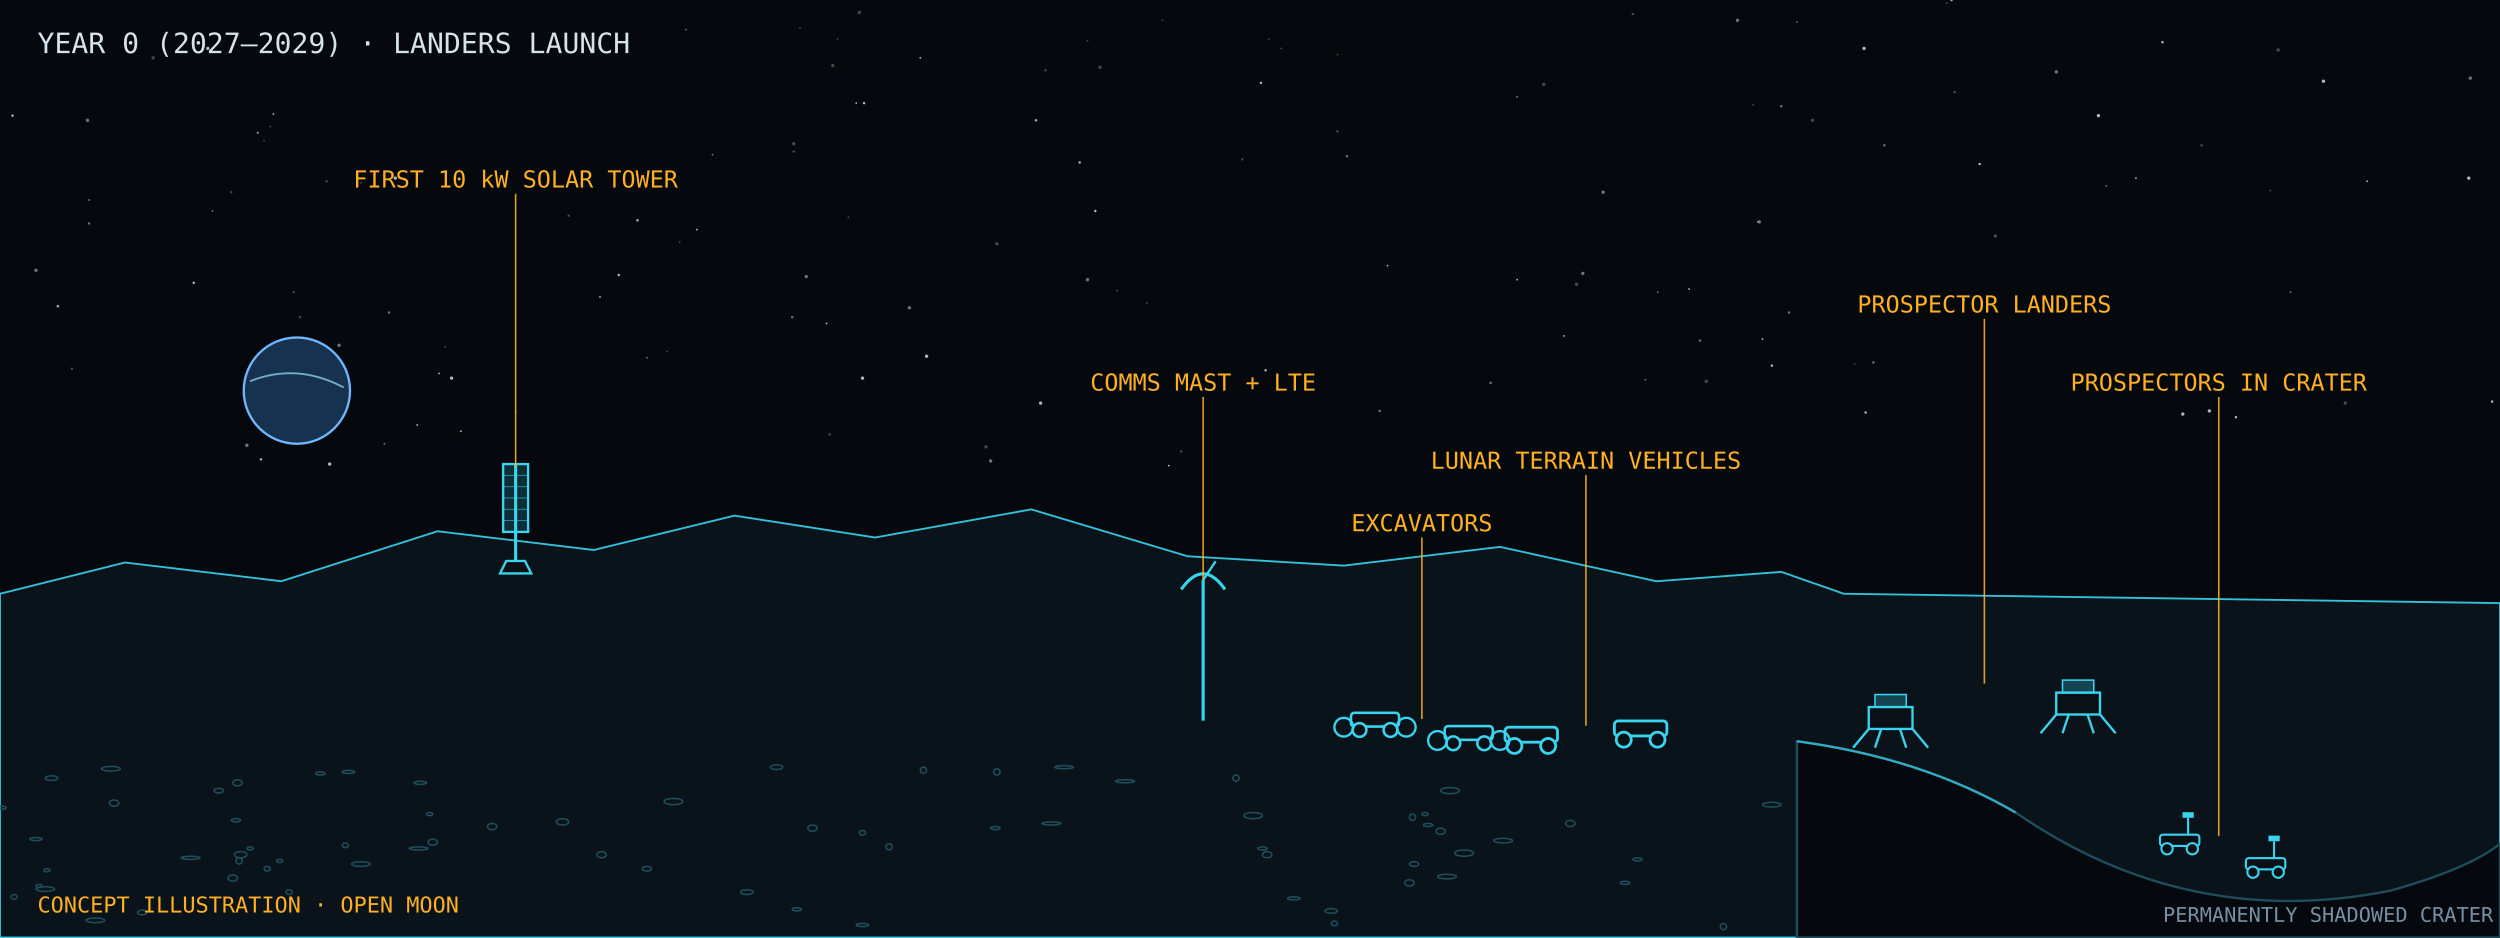
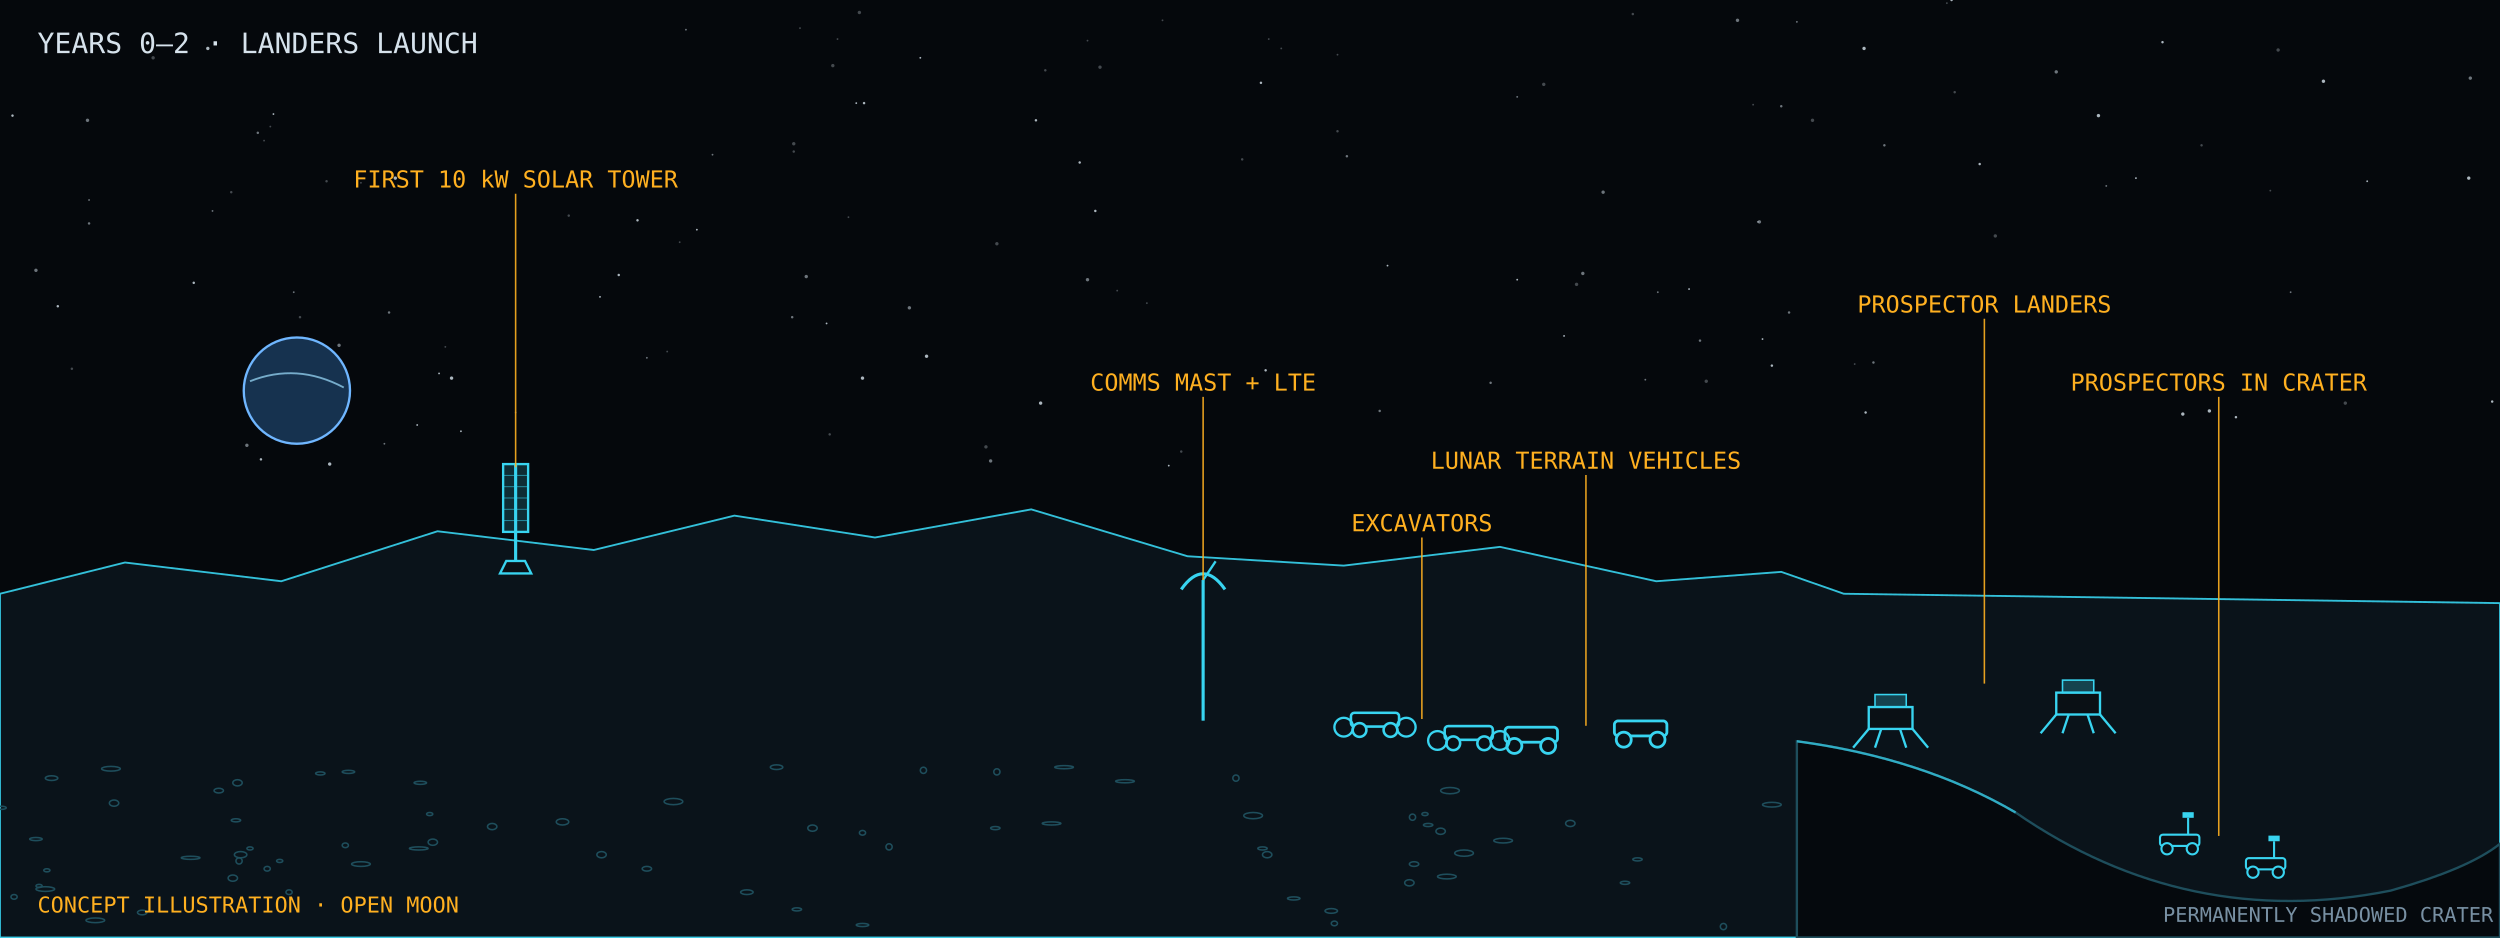
- <svg xmlns="http://www.w3.org/2000/svg" viewBox="0 0 1600 600" width="1600" height="600" role="img" aria-label="Concept illustration of the Open Moon base: YEAR 0 (2027–2029) · LANDERS LAUNCH">
+ <svg xmlns="http://www.w3.org/2000/svg" viewBox="0 0 1600 600" width="1600" height="600" role="img" aria-label="Concept illustration of the Open Moon base: YEARS 0–2 · LANDERS LAUNCH">
  <rect width="1600" height="600" fill="#05080c" />
  <circle cx="663" cy="77" r="0.8" fill="#d6e2ec" opacity="0.8" />
  <circle cx="98" cy="37" r="1.1" fill="#d6e2ec" opacity="0.3" />
  <circle cx="748" cy="298" r="0.6" fill="#d6e2ec" opacity="0.8" />
  <circle cx="439" cy="19" r="0.6" fill="#d6e2ec" opacity="0.5" />
  <circle cx="856" cy="35" r="0.6" fill="#d6e2ec" opacity="0.3" />
  <circle cx="1128" cy="217" r="0.6" fill="#d6e2ec" opacity="0.8" />
  <circle cx="253" cy="114" r="1.1" fill="#d6e2ec" opacity="0.8" />
  <circle cx="1193" cy="31" r="1.1" fill="#d6e2ec" opacity="0.8" />
  <circle cx="812" cy="25" r="0.6" fill="#d6e2ec" opacity="0.3" />
  <circle cx="1140" cy="68" r="0.8" fill="#d6e2ec" opacity="0.5" />
  <circle cx="295" cy="276" r="0.6" fill="#d6e2ec" opacity="0.8" />
  <circle cx="631" cy="286" r="1.1" fill="#d6e2ec" opacity="0.3" />
  <circle cx="211" cy="297" r="1.1" fill="#d6e2ec" opacity="0.8" />
  <circle cx="384" cy="190" r="0.6" fill="#d6e2ec" opacity="0.8" />
  <circle cx="1458" cy="32" r="1.1" fill="#d6e2ec" opacity="0.3" />
  <circle cx="1267" cy="105" r="0.8" fill="#d6e2ec" opacity="0.8" />
  <circle cx="1088" cy="218" r="0.8" fill="#d6e2ec" opacity="0.5" />
  <circle cx="1199" cy="232" r="0.8" fill="#d6e2ec" opacity="0.5" />
  <circle cx="508" cy="92" r="1.1" fill="#d6e2ec" opacity="0.3" />
  <circle cx="167" cy="294" r="0.8" fill="#d6e2ec" opacity="0.8" />
  <circle cx="1013" cy="175" r="1.1" fill="#d6e2ec" opacity="0.5" />
  <circle cx="589" cy="37" r="0.6" fill="#d6e2ec" opacity="0.8" />
  <circle cx="856" cy="84" r="0.8" fill="#d6e2ec" opacity="0.3" />
  <circle cx="1001" cy="215" r="0.6" fill="#d6e2ec" opacity="0.8" />
  <circle cx="158" cy="285" r="1.1" fill="#d6e2ec" opacity="0.5" />
  <circle cx="696" cy="179" r="1.1" fill="#d6e2ec" opacity="0.5" />
  <circle cx="1187" cy="233" r="0.6" fill="#d6e2ec" opacity="0.3" />
  <circle cx="552" cy="242" r="1.1" fill="#d6e2ec" opacity="0.8" />
  <circle cx="133" cy="31" r="1.1" fill="#d6e2ec" opacity="0.8" />
  <circle cx="634" cy="295" r="1.1" fill="#d6e2ec" opacity="0.5" />
  <circle cx="582" cy="197" r="1.1" fill="#d6e2ec" opacity="0.5" />
  <circle cx="46" cy="236" r="0.8" fill="#d6e2ec" opacity="0.3" />
  <circle cx="1251" cy="59" r="0.8" fill="#d6e2ec" opacity="0.3" />
  <circle cx="446" cy="147" r="0.6" fill="#d6e2ec" opacity="0.8" />
  <circle cx="507" cy="203" r="0.8" fill="#d6e2ec" opacity="0.5" />
  <circle cx="165" cy="85" r="0.8" fill="#d6e2ec" opacity="0.5" />
  <circle cx="1125" cy="142" r="0.6" fill="#d6e2ec" opacity="0.5" />
  <circle cx="1126" cy="142" r="1.1" fill="#d6e2ec" opacity="0.5" />
  <circle cx="734" cy="194" r="0.6" fill="#d6e2ec" opacity="0.3" />
  <circle cx="169" cy="90" r="0.6" fill="#d6e2ec" opacity="0.3" />
  <circle cx="1348" cy="119" r="0.6" fill="#d6e2ec" opacity="0.5" />
  <circle cx="1206" cy="93" r="0.8" fill="#d6e2ec" opacity="0.5" />
  <circle cx="8" cy="74" r="0.8" fill="#d6e2ec" opacity="0.8" />
  <circle cx="756" cy="289" r="0.8" fill="#d6e2ec" opacity="0.3" />
  <circle cx="1414" cy="263" r="1.1" fill="#d6e2ec" opacity="0.8" />
  <circle cx="1384" cy="27" r="0.8" fill="#d6e2ec" opacity="0.8" />
  <circle cx="1145" cy="200" r="0.8" fill="#d6e2ec" opacity="0.5" />
  <circle cx="807" cy="53" r="0.8" fill="#d6e2ec" opacity="0.8" />
  <circle cx="820" cy="31" r="0.6" fill="#d6e2ec" opacity="0.3" />
  <circle cx="427" cy="225" r="0.6" fill="#d6e2ec" opacity="0.3" />
  <circle cx="696" cy="26" r="0.6" fill="#d6e2ec" opacity="0.3" />
  <circle cx="1160" cy="77" r="1.1" fill="#d6e2ec" opacity="0.3" />
  <circle cx="744" cy="13" r="0.6" fill="#d6e2ec" opacity="0.3" />
  <circle cx="1257" cy="192" r="0.6" fill="#d6e2ec" opacity="0.8" />
  <circle cx="516" cy="177" r="1.1" fill="#d6e2ec" opacity="0.5" />
  <circle cx="971" cy="62" r="0.6" fill="#d6e2ec" opacity="0.5" />
  <circle cx="954" cy="245" r="0.8" fill="#d6e2ec" opacity="0.5" />
  <circle cx="175" cy="73" r="0.6" fill="#d6e2ec" opacity="0.8" />
  <circle cx="701" cy="135" r="0.8" fill="#d6e2ec" opacity="0.8" />
  <circle cx="330" cy="264" r="0.6" fill="#d6e2ec" opacity="0.3" />
  <circle cx="1081" cy="185" r="0.6" fill="#d6e2ec" opacity="0.8" />
  <circle cx="1112" cy="13" r="1.1" fill="#d6e2ec" opacity="0.5" />
  <circle cx="1316" cy="46" r="1.1" fill="#d6e2ec" opacity="0.5" />
  <circle cx="1061" cy="187" r="0.6" fill="#d6e2ec" opacity="0.5" />
  <circle cx="1580" cy="114" r="1.1" fill="#d6e2ec" opacity="0.8" />
  <circle cx="1595" cy="257" r="0.8" fill="#d6e2ec" opacity="0.8" />
  <circle cx="456" cy="99" r="0.6" fill="#d6e2ec" opacity="0.5" />
  <circle cx="1515" cy="116" r="0.6" fill="#d6e2ec" opacity="0.8" />
  <circle cx="1009" cy="182" r="1.1" fill="#d6e2ec" opacity="0.3" />
  <circle cx="57" cy="143" r="0.8" fill="#d6e2ec" opacity="0.5" />
  <circle cx="396" cy="176" r="0.8" fill="#d6e2ec" opacity="0.8" />
  <circle cx="715" cy="186" r="0.6" fill="#d6e2ec" opacity="0.3" />
  <circle cx="209" cy="116" r="0.8" fill="#d6e2ec" opacity="0.3" />
  <circle cx="691" cy="104" r="0.8" fill="#d6e2ec" opacity="0.8" />
  <circle cx="1249" cy="0" r="0.8" fill="#d6e2ec" opacity="0.8" />
  <circle cx="704" cy="43" r="1.1" fill="#d6e2ec" opacity="0.3" />
  <circle cx="795" cy="102" r="0.8" fill="#d6e2ec" opacity="0.3" />
  <circle cx="888" cy="170" r="0.6" fill="#d6e2ec" opacity="0.8" />
  <circle cx="810" cy="237" r="0.8" fill="#d6e2ec" opacity="0.8" />
  <circle cx="173" cy="81" r="0.6" fill="#d6e2ec" opacity="0.3" />
  <circle cx="56" cy="77" r="1.1" fill="#d6e2ec" opacity="0.5" />
  <circle cx="1343" cy="74" r="1.1" fill="#d6e2ec" opacity="0.8" />
  <circle cx="971" cy="179" r="0.6" fill="#d6e2ec" opacity="0.8" />
  <circle cx="1122" cy="67" r="0.6" fill="#d6e2ec" opacity="0.3" />
  <circle cx="1487" cy="52" r="1.1" fill="#d6e2ec" opacity="0.8" />
  <circle cx="285" cy="222" r="0.6" fill="#d6e2ec" opacity="0.3" />
  <circle cx="57" cy="128" r="0.6" fill="#d6e2ec" opacity="0.5" />
  <circle cx="1026" cy="123" r="1.1" fill="#d6e2ec" opacity="0.5" />
  <circle cx="531" cy="278" r="0.8" fill="#d6e2ec" opacity="0.3" />
  <circle cx="124" cy="181" r="0.8" fill="#d6e2ec" opacity="0.8" />
  <circle cx="1194" cy="264" r="0.8" fill="#d6e2ec" opacity="0.8" />
  <circle cx="267" cy="272" r="0.6" fill="#d6e2ec" opacity="0.8" />
  <circle cx="1045" cy="9" r="0.8" fill="#d6e2ec" opacity="0.3" />
  <circle cx="1246" cy="2" r="0.6" fill="#d6e2ec" opacity="0.3" />
  <circle cx="289" cy="242" r="1.1" fill="#d6e2ec" opacity="0.8" />
  <circle cx="246" cy="284" r="0.6" fill="#d6e2ec" opacity="0.5" />
  <circle cx="1397" cy="265" r="1.1" fill="#d6e2ec" opacity="0.8" />
  <circle cx="988" cy="54" r="1.1" fill="#d6e2ec" opacity="0.3" />
  <circle cx="508" cy="97" r="0.8" fill="#d6e2ec" opacity="0.3" />
  <circle cx="1581" cy="50" r="1.1" fill="#d6e2ec" opacity="0.5" />
  <circle cx="1150" cy="14" r="0.6" fill="#d6e2ec" opacity="0.5" />
  <circle cx="666" cy="258" r="1.1" fill="#d6e2ec" opacity="0.8" />
  <circle cx="408" cy="141" r="0.8" fill="#d6e2ec" opacity="0.8" />
  <circle cx="1092" cy="244" r="1.1" fill="#d6e2ec" opacity="0.3" />
  <circle cx="1431" cy="267" r="0.8" fill="#d6e2ec" opacity="0.8" />
  <circle cx="414" cy="229" r="0.6" fill="#d6e2ec" opacity="0.5" />
  <circle cx="249" cy="200" r="0.8" fill="#d6e2ec" opacity="0.5" />
  <circle cx="148" cy="123" r="0.8" fill="#d6e2ec" opacity="0.3" />
  <circle cx="435" cy="155" r="0.6" fill="#d6e2ec" opacity="0.3" />
  <circle cx="1466" cy="187" r="0.6" fill="#d6e2ec" opacity="0.5" />
  <circle cx="281" cy="239" r="0.6" fill="#d6e2ec" opacity="0.8" />
  <circle cx="192" cy="203" r="0.8" fill="#d6e2ec" opacity="0.3" />
  <circle cx="1367" cy="114" r="0.6" fill="#d6e2ec" opacity="0.8" />
  <circle cx="883" cy="263" r="0.8" fill="#d6e2ec" opacity="0.5" />
  <circle cx="862" cy="100" r="0.8" fill="#d6e2ec" opacity="0.5" />
  <circle cx="188" cy="187" r="0.6" fill="#d6e2ec" opacity="0.5" />
  <circle cx="1134" cy="234" r="0.8" fill="#d6e2ec" opacity="0.8" />
  <circle cx="37" cy="196" r="0.8" fill="#d6e2ec" opacity="0.8" />
  <circle cx="1277" cy="151" r="1.1" fill="#d6e2ec" opacity="0.3" />
  <circle cx="231" cy="117" r="0.6" fill="#d6e2ec" opacity="0.3" />
  <circle cx="543" cy="139" r="0.6" fill="#d6e2ec" opacity="0.3" />
  <circle cx="553" cy="66" r="0.8" fill="#d6e2ec" opacity="0.8" />
  <circle cx="529" cy="207" r="0.6" fill="#d6e2ec" opacity="0.8" />
  <circle cx="1054" cy="292" r="0.8" fill="#d6e2ec" opacity="0.8" />
  <circle cx="669" cy="45" r="0.8" fill="#d6e2ec" opacity="0.3" />
  <circle cx="1409" cy="93" r="0.8" fill="#d6e2ec" opacity="0.3" />
  <circle cx="550" cy="8" r="1.1" fill="#d6e2ec" opacity="0.3" />
  <circle cx="533" cy="42" r="1.1" fill="#d6e2ec" opacity="0.3" />
  <circle cx="136" cy="135" r="0.6" fill="#d6e2ec" opacity="0.5" />
  <circle cx="23" cy="173" r="1.1" fill="#d6e2ec" opacity="0.5" />
  <circle cx="548" cy="66" r="0.6" fill="#d6e2ec" opacity="0.8" />
  <circle cx="1453" cy="122" r="0.6" fill="#d6e2ec" opacity="0.3" />
  <circle cx="536" cy="25" r="0.6" fill="#d6e2ec" opacity="0.3" />
  <circle cx="638" cy="156" r="1.1" fill="#d6e2ec" opacity="0.3" />
  <circle cx="593" cy="228" r="1.1" fill="#d6e2ec" opacity="0.8" />
  <circle cx="364" cy="138" r="0.8" fill="#d6e2ec" opacity="0.3" />
  <circle cx="512" cy="18" r="0.6" fill="#d6e2ec" opacity="0.3" />
  <circle cx="1501" cy="258" r="1.1" fill="#d6e2ec" opacity="0.3" />
  <circle cx="1053" cy="243" r="0.6" fill="#d6e2ec" opacity="0.5" />
  <circle cx="217" cy="221" r="1.1" fill="#d6e2ec" opacity="0.5" />
  <circle cx="190" cy="250" r="34" fill="#16324f" stroke="#6fb6ff" stroke-width="1.5" />
  <path d="M160 244 Q190 232 220 248" stroke="#9ee0ff" stroke-width="1.2" fill="none" opacity=".7" />
  <path d="M0 380 L80 360 L180 372 L280 340 L380 352 L470 330 L560 344 L660 326 L760 356 L860 362 L960 350 L1060 372 L1140 366 L1180 380 L1600 386 L1600 600 L0 600Z" fill="#0b141c" stroke="#38d4f0" stroke-width="1.2" opacity=".9" />
  <path d="M0 0 470.0 L20 473.2 L40 476.0 L60 478.1 L80 479.3 L100 479.5 L120 478.8 L140 477.5 L160 476.0 L180 474.5 L200 473.4 L220 473.0 L240 473.3 L260 474.3 L280 475.7 L300 477.2 L320 478.5 L340 479.3 L360 479.2 L380 478.2 L400 476.2 L420 473.5 L440 470.3 L460 467.1 L480 464.2 L500 462.0 L520 460.7 L540 460.3 L560 460.9 L580 462.1 L600 463.7 L620 465.2 L640 466.4 L660 467.0 L680 466.8 L700 466.0 L720 464.6 L740 463.1 L760 461.7 L780 460.9 L800 460.9 L820 461.8 L840 463.6 L860 466.3 L880 469.4 L900 472.6 L920 475.6 L940 477.9 L960 479.3 L980 479.8 L1000 479.3 L1020 478.2 L1040 476.6 L1060 475.0 L1080 473.7 L1100 473.1 L1120 473.1 L1140 473.8 L1160 475.1 L1180 476.6 L1200 478.0 L1220 478.9 L1240 479.0 L1260 478.3 L1280 476.5 L1300 474.0 L1320 470.9 L1340 467.7 L1360 464.6 L1380 462.2 L1400 460.7 L1420 460.1 L1440 460.4 L1460 461.5 L1480 463.1 L1500 464.7 L1520 466.1 L1540 466.9 L1560 467.0 L1580 466.4 L1600 465.2 L1600 600 L0 600Z" fill="#0e1922" stroke="#38d4f0" stroke-width="1.5" />
  <ellipse cx="926" cy="561" rx="6" ry="1.5" fill="none" stroke="#1e4e5c" stroke-width="1" />
  <ellipse cx="1040" cy="565" rx="3" ry="1" fill="none" stroke="#1e4e5c" stroke-width="1" />
  <ellipse cx="1048" cy="550" rx="3" ry="1" fill="none" stroke="#1e4e5c" stroke-width="1" />
  <ellipse cx="914" cy="528" rx="3" ry="1" fill="none" stroke="#1e4e5c" stroke-width="1" />
  <ellipse cx="1103" cy="593" rx="2" ry="2" fill="none" stroke="#1e4e5c" stroke-width="1" />
  <ellipse cx="811" cy="547" rx="3" ry="2" fill="none" stroke="#1e4e5c" stroke-width="1" />
  <ellipse cx="30" cy="557" rx="2" ry="1" fill="none" stroke="#1e4e5c" stroke-width="1" />
  <ellipse cx="73" cy="514" rx="3" ry="2" fill="none" stroke="#1e4e5c" stroke-width="1" />
  <ellipse cx="61" cy="589" rx="6" ry="1.5" fill="none" stroke="#1e4e5c" stroke-width="1" />
  <ellipse cx="902" cy="565" rx="3" ry="2" fill="none" stroke="#1e4e5c" stroke-width="1" />
  <ellipse cx="478" cy="571" rx="4" ry="1.5" fill="none" stroke="#1e4e5c" stroke-width="1" />
  <ellipse cx="9" cy="574" rx="2" ry="1.5" fill="none" stroke="#1e4e5c" stroke-width="1" />
  <ellipse cx="569" cy="542" rx="2" ry="2" fill="none" stroke="#1e4e5c" stroke-width="1" />
  <ellipse cx="520" cy="530" rx="3" ry="2" fill="none" stroke="#1e4e5c" stroke-width="1" />
  <ellipse cx="591" cy="493" rx="2" ry="2" fill="none" stroke="#1e4e5c" stroke-width="1" />
  <ellipse cx="221" cy="541" rx="2" ry="1.5" fill="none" stroke="#1e4e5c" stroke-width="1" />
  <ellipse cx="791" cy="498" rx="2" ry="2" fill="none" stroke="#1e4e5c" stroke-width="1" />
  <ellipse cx="1" cy="517" rx="3" ry="1" fill="none" stroke="#1e4e5c" stroke-width="1" />
  <ellipse cx="962" cy="538" rx="6" ry="1.5" fill="none" stroke="#1e4e5c" stroke-width="1" />
  <ellipse cx="149" cy="562" rx="3" ry="2" fill="none" stroke="#1e4e5c" stroke-width="1" />
  <ellipse cx="552" cy="533" rx="2" ry="1.5" fill="none" stroke="#1e4e5c" stroke-width="1" />
  <ellipse cx="681" cy="491" rx="6" ry="1" fill="none" stroke="#1e4e5c" stroke-width="1" />
  <ellipse cx="275" cy="521" rx="2" ry="1" fill="none" stroke="#1e4e5c" stroke-width="1" />
  <ellipse cx="122" cy="549" rx="6" ry="1" fill="none" stroke="#1e4e5c" stroke-width="1" />
  <ellipse cx="385" cy="547" rx="3" ry="2" fill="none" stroke="#1e4e5c" stroke-width="1" />
  <ellipse cx="268" cy="543" rx="6" ry="1" fill="none" stroke="#1e4e5c" stroke-width="1" />
  <ellipse cx="808" cy="543" rx="3" ry="1" fill="none" stroke="#1e4e5c" stroke-width="1" />
  <ellipse cx="552" cy="592" rx="4" ry="1" fill="none" stroke="#1e4e5c" stroke-width="1" />
  <ellipse cx="431" cy="513" rx="6" ry="2" fill="none" stroke="#1e4e5c" stroke-width="1" />
  <ellipse cx="205" cy="495" rx="3" ry="1" fill="none" stroke="#1e4e5c" stroke-width="1" />
  <ellipse cx="904" cy="523" rx="2" ry="2" fill="none" stroke="#1e4e5c" stroke-width="1" />
  <ellipse cx="673" cy="527" rx="6" ry="1" fill="none" stroke="#1e4e5c" stroke-width="1" />
  <ellipse cx="152" cy="501" rx="3" ry="2" fill="none" stroke="#1e4e5c" stroke-width="1" />
  <ellipse cx="497" cy="491" rx="4" ry="1.5" fill="none" stroke="#1e4e5c" stroke-width="1" />
  <ellipse cx="928" cy="506" rx="6" ry="2" fill="none" stroke="#1e4e5c" stroke-width="1" />
  <ellipse cx="277" cy="539" rx="3" ry="2" fill="none" stroke="#1e4e5c" stroke-width="1" />
  <ellipse cx="315" cy="529" rx="3" ry="2" fill="none" stroke="#1e4e5c" stroke-width="1" />
  <ellipse cx="510" cy="582" rx="3" ry="1" fill="none" stroke="#1e4e5c" stroke-width="1" />
  <ellipse cx="1134" cy="515" rx="6" ry="1.5" fill="none" stroke="#1e4e5c" stroke-width="1" />
  <ellipse cx="160" cy="543" rx="2" ry="1" fill="none" stroke="#1e4e5c" stroke-width="1" />
  <ellipse cx="223" cy="494" rx="4" ry="1" fill="none" stroke="#1e4e5c" stroke-width="1" />
  <ellipse cx="802" cy="522" rx="6" ry="2" fill="none" stroke="#1e4e5c" stroke-width="1" />
  <ellipse cx="1005" cy="527" rx="3" ry="2" fill="none" stroke="#1e4e5c" stroke-width="1" />
  <ellipse cx="140" cy="506" rx="3" ry="1.5" fill="none" stroke="#1e4e5c" stroke-width="1" />
  <ellipse cx="151" cy="525" rx="3" ry="1" fill="none" stroke="#1e4e5c" stroke-width="1" />
  <ellipse cx="33" cy="498" rx="4" ry="1.5" fill="none" stroke="#1e4e5c" stroke-width="1" />
  <ellipse cx="912" cy="521" rx="2" ry="1" fill="none" stroke="#1e4e5c" stroke-width="1" />
  <ellipse cx="360" cy="526" rx="4" ry="2" fill="none" stroke="#1e4e5c" stroke-width="1" />
  <ellipse cx="269" cy="501" rx="4" ry="1" fill="none" stroke="#1e4e5c" stroke-width="1" />
  <ellipse cx="922" cy="532" rx="3" ry="2" fill="none" stroke="#1e4e5c" stroke-width="1" />
  <ellipse cx="71" cy="492" rx="6" ry="1.5" fill="none" stroke="#1e4e5c" stroke-width="1" />
  <ellipse cx="638" cy="494" rx="2" ry="2" fill="none" stroke="#1e4e5c" stroke-width="1" />
  <ellipse cx="153" cy="551" rx="2" ry="2" fill="none" stroke="#1e4e5c" stroke-width="1" />
  <ellipse cx="637" cy="530" rx="3" ry="1" fill="none" stroke="#1e4e5c" stroke-width="1" />
  <ellipse cx="154" cy="547" rx="4" ry="2" fill="none" stroke="#1e4e5c" stroke-width="1" />
  <ellipse cx="91" cy="584" rx="3" ry="1.5" fill="none" stroke="#1e4e5c" stroke-width="1" />
  <ellipse cx="720" cy="500" rx="6" ry="1" fill="none" stroke="#1e4e5c" stroke-width="1" />
  <ellipse cx="854" cy="591" rx="2" ry="1.5" fill="none" stroke="#1e4e5c" stroke-width="1" />
  <ellipse cx="29" cy="569" rx="6" ry="1.5" fill="none" stroke="#1e4e5c" stroke-width="1" />
  <ellipse cx="25" cy="567" rx="2" ry="1" fill="none" stroke="#1e4e5c" stroke-width="1" />
  <ellipse cx="185" cy="571" rx="2" ry="1.5" fill="none" stroke="#1e4e5c" stroke-width="1" />
  <ellipse cx="852" cy="583" rx="4" ry="1.5" fill="none" stroke="#1e4e5c" stroke-width="1" />
  <ellipse cx="937" cy="546" rx="6" ry="2" fill="none" stroke="#1e4e5c" stroke-width="1" />
  <ellipse cx="171" cy="556" rx="2" ry="1.5" fill="none" stroke="#1e4e5c" stroke-width="1" />
  <ellipse cx="179" cy="551" rx="2" ry="1" fill="none" stroke="#1e4e5c" stroke-width="1" />
  <ellipse cx="231" cy="553" rx="6" ry="1.5" fill="none" stroke="#1e4e5c" stroke-width="1" />
  <ellipse cx="23" cy="537" rx="4" ry="1" fill="none" stroke="#1e4e5c" stroke-width="1" />
  <ellipse cx="414" cy="556" rx="3" ry="1.5" fill="none" stroke="#1e4e5c" stroke-width="1" />
  <ellipse cx="905" cy="553" rx="3" ry="1.5" fill="none" stroke="#1e4e5c" stroke-width="1" />
  <ellipse cx="828" cy="575" rx="4" ry="1" fill="none" stroke="#1e4e5c" stroke-width="1" />
  <path d="M1150 474.4 Q1230 485.1 1290 520 Q1400 596 1530 570 Q1580 556 1600 540 L1600 600 L1150 600Z" fill="#05090d" stroke="#1e4e5c" stroke-width="1.5" />
  <path d="M1150 474.4 Q1230 485.1 1290 520" fill="none" stroke="#38d4f0" stroke-width="1.5" opacity=".7" />
  <text x="1490" y="590" fill="#7890a3" font-family="Share Tech Mono, monospace" font-size="13" text-anchor="middle">PERMANENTLY SHADOWED CRATER</text>
  <g transform="translate(1210,478.5094) scale(1.0)">
    <path d="M-14 -26 h28 v14 h-28z" fill="#0a1015" stroke="#38d4f0" stroke-width="1.5" />
    <path d="M-14 -12 L-24 0 M14 -12 L24 0 M-6 -12 L-10 0 M6 -12 L10 0" stroke="#38d4f0" stroke-width="1.5" />
    <rect x="-10" y="-34" width="20" height="8" fill="rgba(56,212,240,.25)" stroke="#38d4f0" stroke-width="1" />
  </g>
  <g transform="translate(1330,469.2811) scale(1.0)">
    <path d="M-14 -26 h28 v14 h-28z" fill="#0a1015" stroke="#38d4f0" stroke-width="1.5" />
    <path d="M-14 -12 L-24 0 M14 -12 L24 0 M-6 -12 L-10 0 M6 -12 L10 0" stroke="#38d4f0" stroke-width="1.5" />
    <rect x="-10" y="-34" width="20" height="8" fill="rgba(56,212,240,.25)" stroke="#38d4f0" stroke-width="1" />
  </g>
  <g transform="translate(1395,545) scale(0.9)">
    <rect x="-14" y="-12" width="28" height="8" rx="2" fill="#0a1015" stroke="#38d4f0" stroke-width="1.5" />
    <circle cx="-9" cy="-2" r="4" fill="#0a1015" stroke="#38d4f0" stroke-width="1.5" />
    <circle cx="9" cy="-2" r="4" fill="#0a1015" stroke="#38d4f0" stroke-width="1.5" />
    <line x1="6" y1="-12" x2="6" y2="-24" stroke="#38d4f0" stroke-width="1.5" />
    <rect x="2" y="-28" width="8" height="4" fill="#38d4f0" />
  </g>
  <g transform="translate(1450,560) scale(0.9)">
    <rect x="-14" y="-12" width="28" height="8" rx="2" fill="#0a1015" stroke="#38d4f0" stroke-width="1.5" />
    <circle cx="-9" cy="-2" r="4" fill="#0a1015" stroke="#38d4f0" stroke-width="1.5" />
    <circle cx="9" cy="-2" r="4" fill="#0a1015" stroke="#38d4f0" stroke-width="1.5" />
    <line x1="6" y1="-12" x2="6" y2="-24" stroke="#38d4f0" stroke-width="1.5" />
    <rect x="2" y="-28" width="8" height="4" fill="#38d4f0" />
  </g>
  <g transform="translate(980,479.7992) scale(1.2)">
    <rect x="-14" y="-12" width="28" height="8" rx="2" fill="#0a1015" stroke="#38d4f0" stroke-width="1.5" />
    <circle cx="-9" cy="-2" r="4" fill="#0a1015" stroke="#38d4f0" stroke-width="1.5" />
    <circle cx="9" cy="-2" r="4" fill="#0a1015" stroke="#38d4f0" stroke-width="1.5" />
  </g>
  <g transform="translate(1050,475.7929) scale(1.2)">
    <rect x="-14" y="-12" width="28" height="8" rx="2" fill="#0a1015" stroke="#38d4f0" stroke-width="1.5" />
    <circle cx="-9" cy="-2" r="4" fill="#0a1015" stroke="#38d4f0" stroke-width="1.5" />
    <circle cx="9" cy="-2" r="4" fill="#0a1015" stroke="#38d4f0" stroke-width="1.5" />
  </g>
  <line x1="330" y1="367.016" x2="330" y2="297.016" stroke="#38d4f0" stroke-width="2" />
  <rect x="322.0" y="297.016" width="16" height="43.4" fill="rgba(56,212,240,.18)" stroke="#38d4f0" stroke-width="1.5" />
  <line x1="322.0" y1="304.249" x2="338.0" y2="304.249" stroke="#38d4f0" stroke-width=".6" opacity=".6" />
  <line x1="322.0" y1="311.483" x2="338.0" y2="311.483" stroke="#38d4f0" stroke-width=".6" opacity=".6" />
  <line x1="322.0" y1="318.716" x2="338.0" y2="318.716" stroke="#38d4f0" stroke-width=".6" opacity=".6" />
  <line x1="322.0" y1="325.949" x2="338.0" y2="325.949" stroke="#38d4f0" stroke-width=".6" opacity=".6" />
  <line x1="322.0" y1="333.183" x2="338.0" y2="333.183" stroke="#38d4f0" stroke-width=".6" opacity=".6" />
  <path d="M320 367.016 L340 367.016 L336 359.016 L324 359.016Z" fill="#0a1015" stroke="#38d4f0" stroke-width="1.5" />
  <line x1="770" y1="461.231" x2="770" y2="371.231" stroke="#38d4f0" stroke-width="2" />
  <path d="M756 377.231 Q770 357.231 784 377.231" fill="none" stroke="#38d4f0" stroke-width="2" />
  <line x1="770" y1="371.231" x2="778 " y2="359.231" stroke="#38d4f0" stroke-width="1.5" />
  <g transform="translate(880,469.3911) scale(1.1)">
    <rect x="-14" y="-12" width="28" height="8" rx="2" fill="#0a1015" stroke="#38d4f0" stroke-width="1.5" />
    <circle cx="-9" cy="-2" r="4" fill="#0a1015" stroke="#38d4f0" stroke-width="1.5" />
    <circle cx="9" cy="-2" r="4" fill="#0a1015" stroke="#38d4f0" stroke-width="1.5" />
  </g>
  <circle cx="900" cy="465.391" r="6" fill="none" stroke="#38d4f0" stroke-width="1.5" />
  <circle cx="860" cy="465.391" r="6" fill="none" stroke="#38d4f0" stroke-width="1.5" />
  <g transform="translate(940,477.9077) scale(1.1)">
    <rect x="-14" y="-12" width="28" height="8" rx="2" fill="#0a1015" stroke="#38d4f0" stroke-width="1.5" />
    <circle cx="-9" cy="-2" r="4" fill="#0a1015" stroke="#38d4f0" stroke-width="1.5" />
    <circle cx="9" cy="-2" r="4" fill="#0a1015" stroke="#38d4f0" stroke-width="1.5" />
  </g>
  <circle cx="960" cy="473.908" r="6" fill="none" stroke="#38d4f0" stroke-width="1.5" />
  <circle cx="920" cy="473.908" r="6" fill="none" stroke="#38d4f0" stroke-width="1.5" />
  <line x1="1270" y1="437.518" x2="1270" y2="204" stroke="#ffb020" stroke-width="1" opacity=".9" />
  <text x="1270" y="200" fill="#ffb020" font-family="Share Tech Mono, monospace" font-size="15" text-anchor="middle">PROSPECTOR LANDERS</text>
  <line x1="1420" y1="535" x2="1420" y2="254" stroke="#ffb020" stroke-width="1" opacity=".9" />
  <text x="1420" y="250" fill="#ffb020" font-family="Share Tech Mono, monospace" font-size="15" text-anchor="middle">PROSPECTORS IN CRATER</text>
  <line x1="1015" y1="464.511" x2="1015" y2="304" stroke="#ffb020" stroke-width="1" opacity=".9" />
  <text x="1015" y="300" fill="#ffb020" font-family="Share Tech Mono, monospace" font-size="15" text-anchor="middle">LUNAR TERRAIN VEHICLES</text>
  <line x1="330" y1="299.016" x2="330" y2="124" stroke="#ffb020" stroke-width="1" opacity=".9" />
  <text x="330" y="120" fill="#ffb020" font-family="Share Tech Mono, monospace" font-size="15" text-anchor="middle">FIRST 10 kW SOLAR TOWER</text>
  <line x1="770" y1="371.231" x2="770" y2="254" stroke="#ffb020" stroke-width="1" opacity=".9" />
  <text x="770" y="250" fill="#ffb020" font-family="Share Tech Mono, monospace" font-size="15" text-anchor="middle">COMMS MAST + LTE</text>
  <line x1="910" y1="460.171" x2="910" y2="344" stroke="#ffb020" stroke-width="1" opacity=".9" />
  <text x="910" y="340" fill="#ffb020" font-family="Share Tech Mono, monospace" font-size="15" text-anchor="middle">EXCAVATORS</text>
  <text x="24" y="584" fill="#ffb020" font-family="Share Tech Mono, monospace" font-size="14">CONCEPT ILLUSTRATION · OPEN MOON</text>
-   <text x="24" y="34" fill="#d6e2ec" font-family="Share Tech Mono, monospace" font-size="18">YEAR 0 (2027–2029) · LANDERS LAUNCH</text>
+   <text x="24" y="34" fill="#d6e2ec" font-family="Share Tech Mono, monospace" font-size="18">YEARS 0–2 · LANDERS LAUNCH</text>
</svg>
